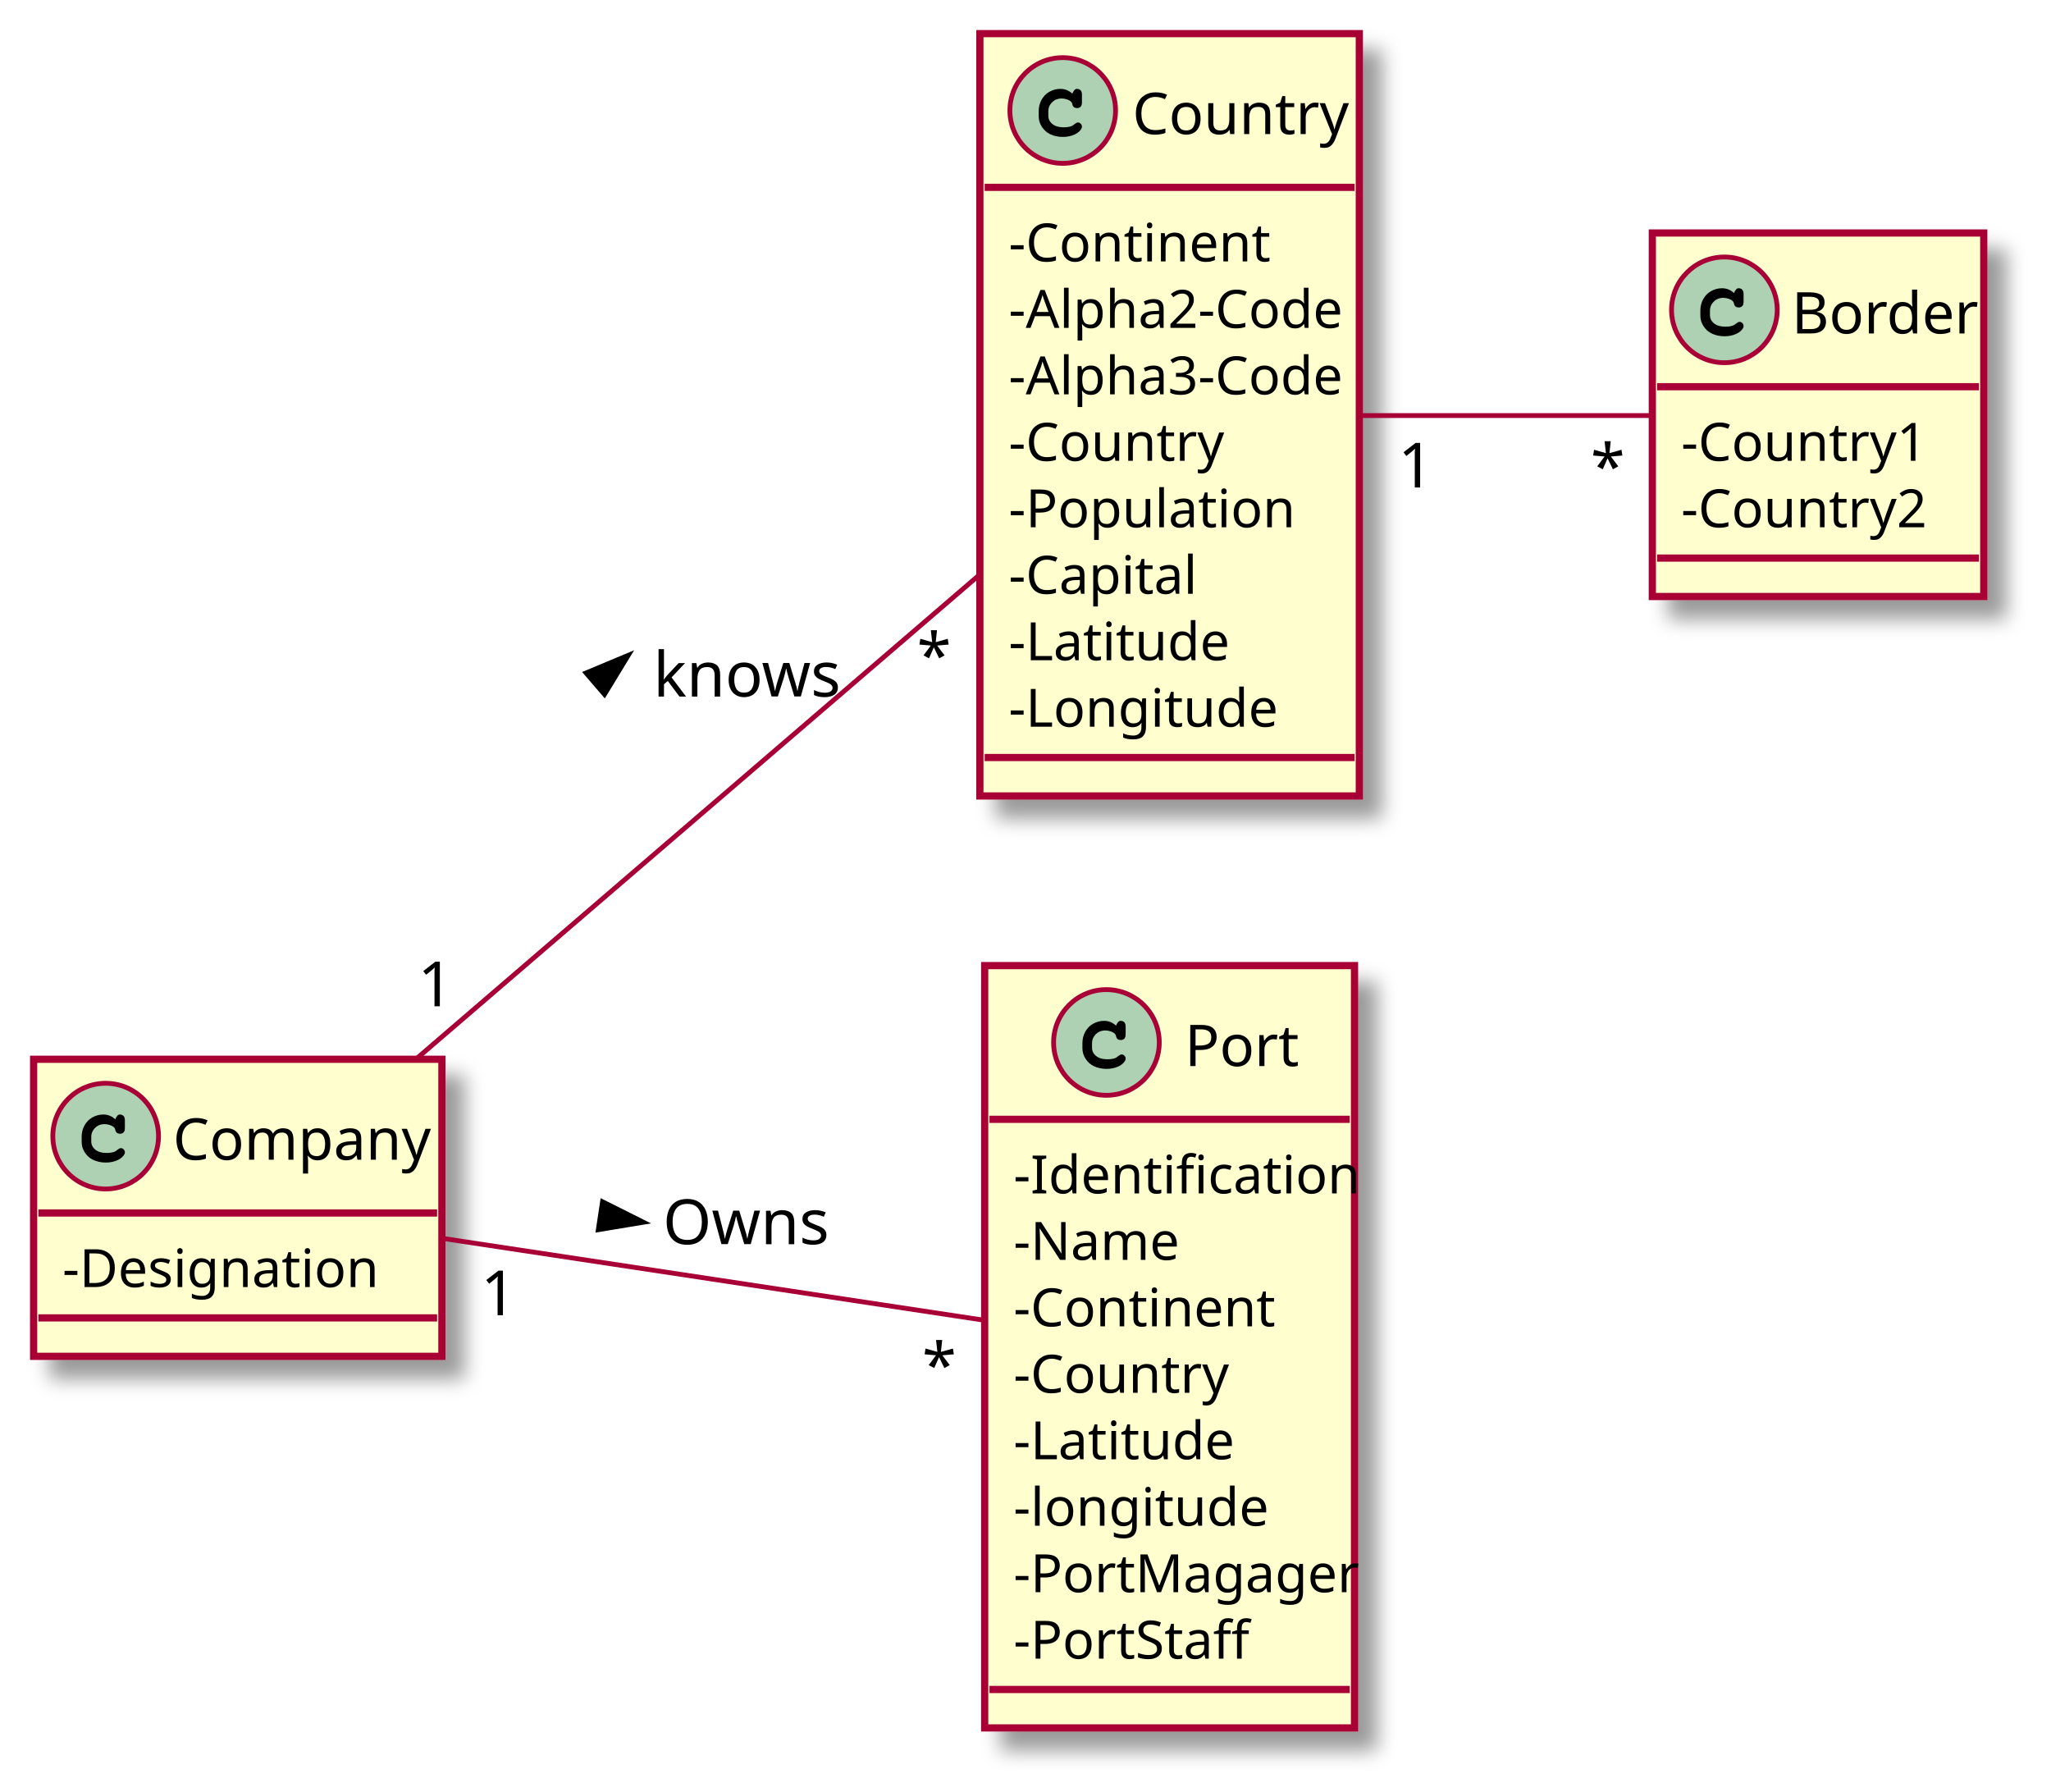
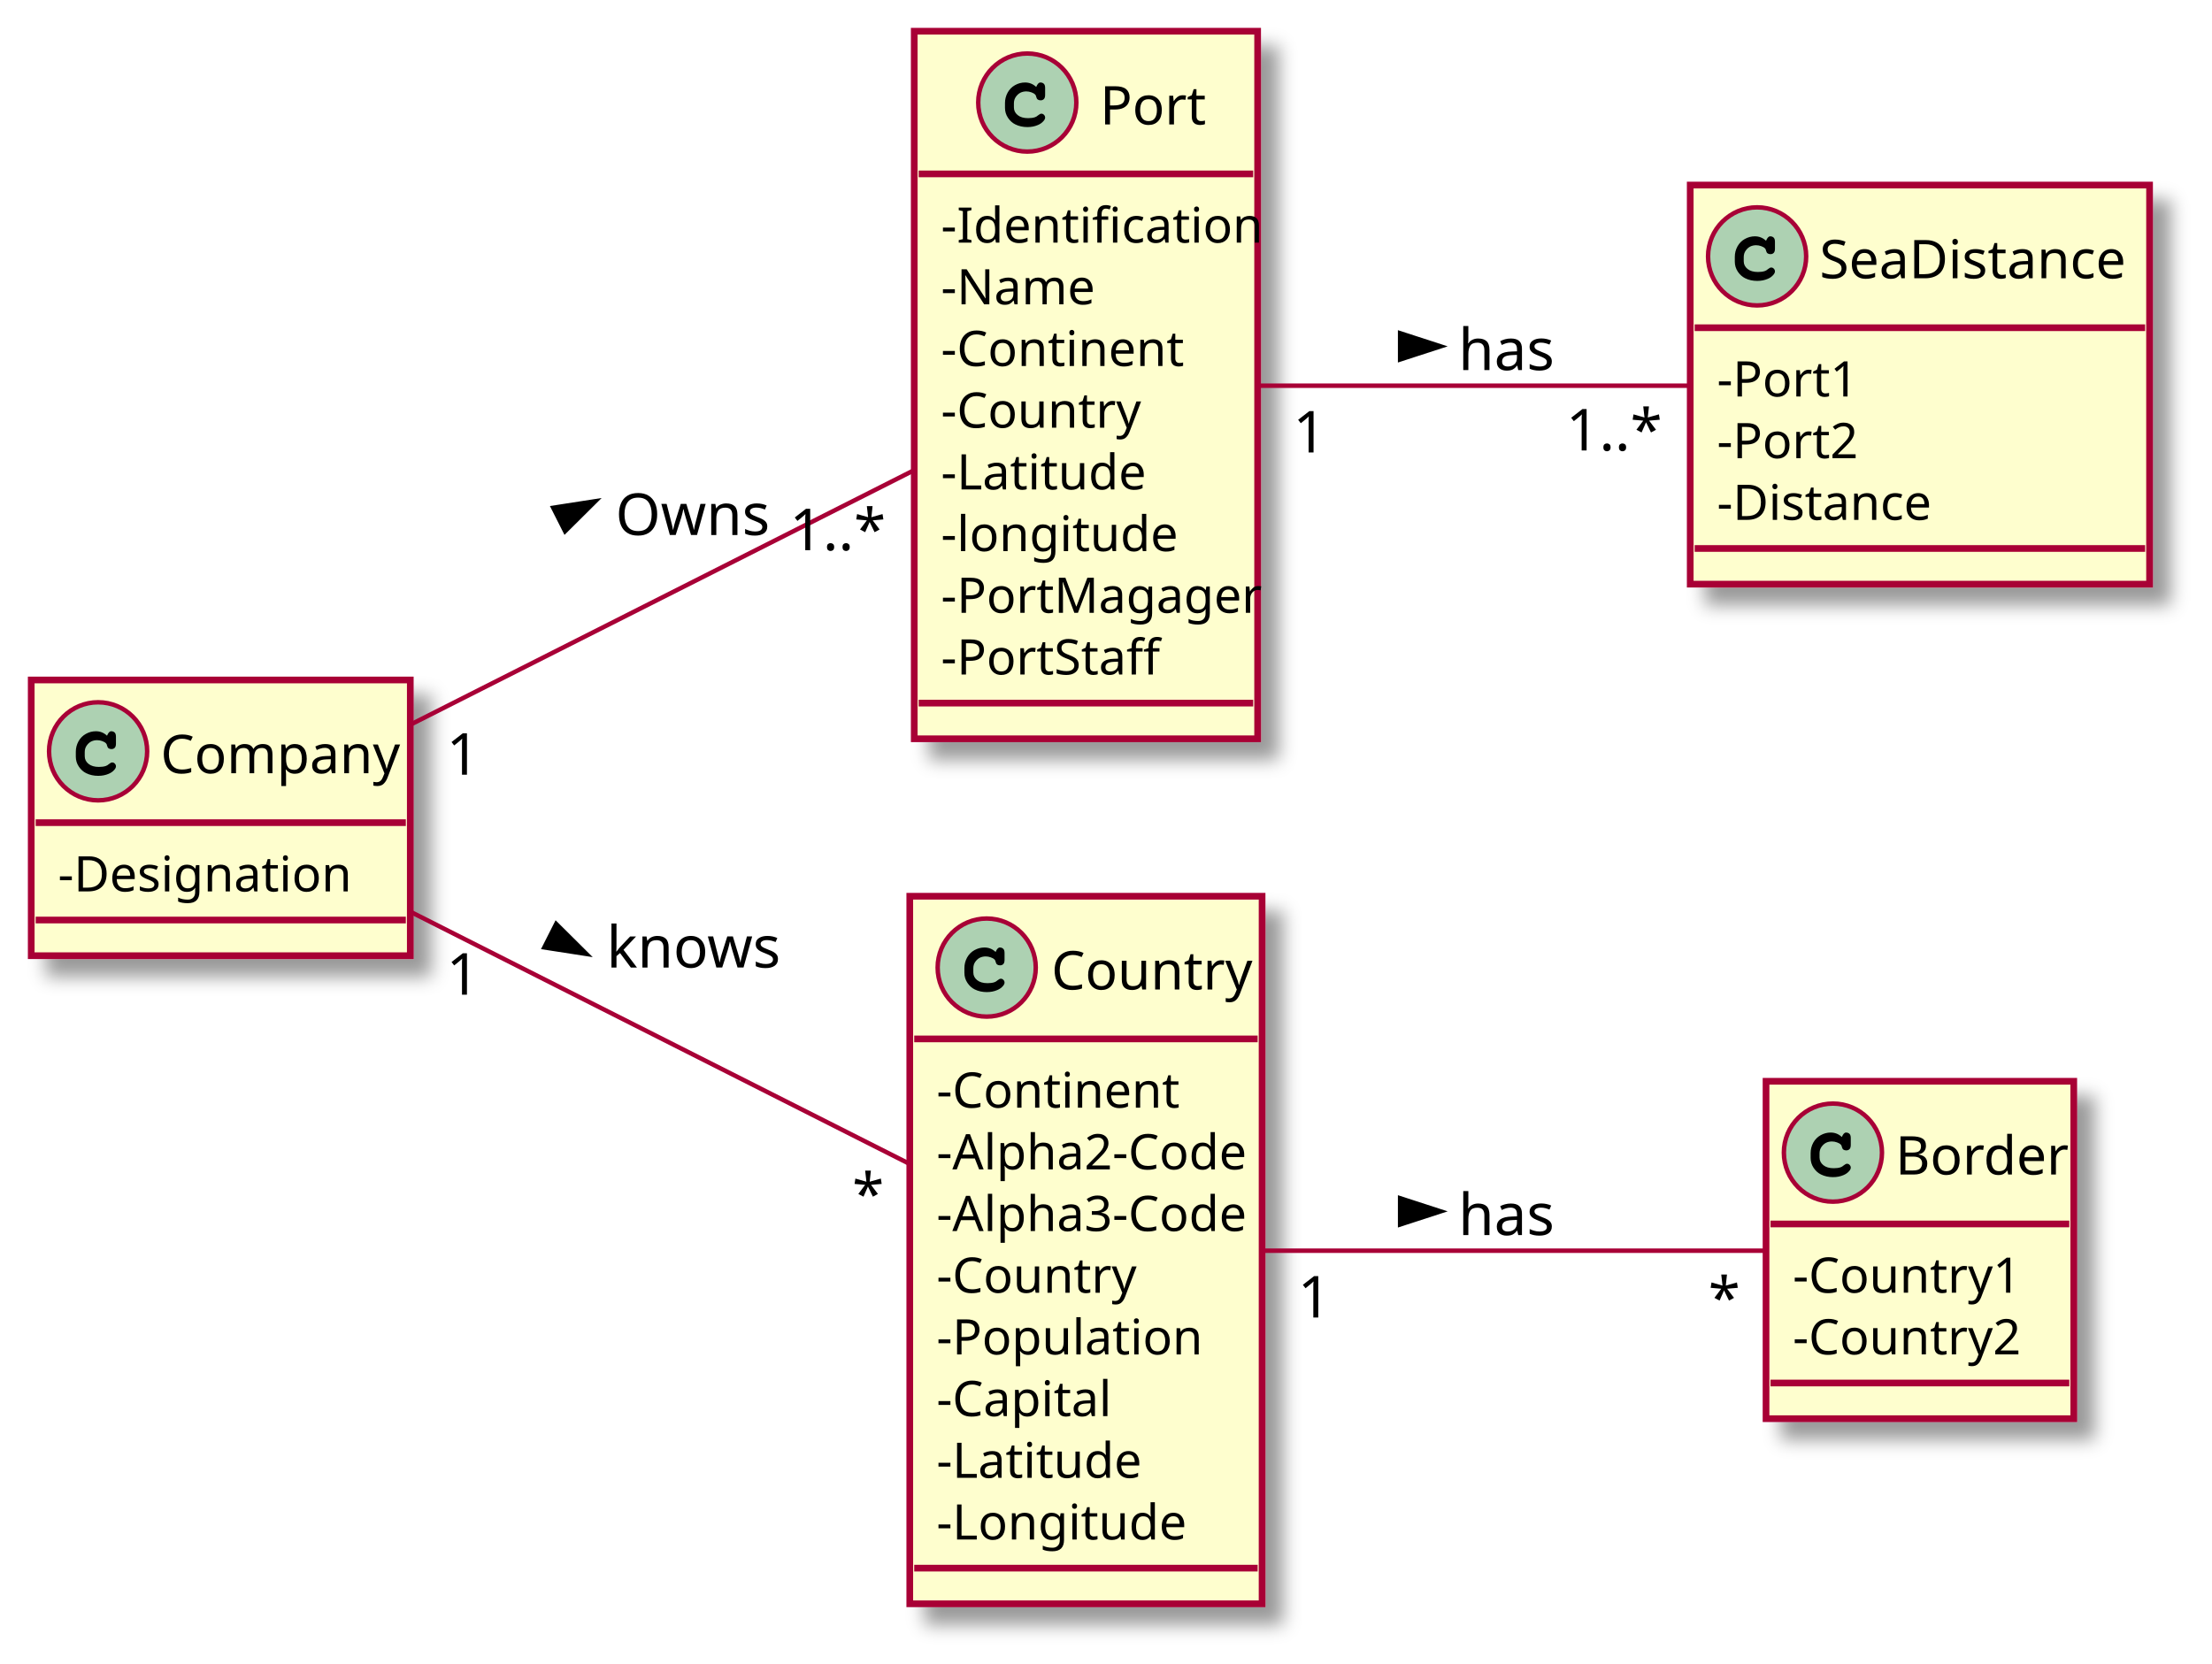
- <svg xmlns="http://www.w3.org/2000/svg" contentScriptType="application/ecmascript" contentStyleType="text/css" height="373px" preserveAspectRatio="none" style="width:427px;height:373px;" version="1.1" viewBox="0 0 427 373" width="427px" zoomAndPan="magnify">
+ <svg xmlns="http://www.w3.org/2000/svg" contentScriptType="application/ecmascript" contentStyleType="text/css" height="373px" preserveAspectRatio="none" style="width:496px;height:373px;" version="1.1" viewBox="0 0 496 373" width="496px" zoomAndPan="magnify">
  <defs>
-     <filter height="300%" id="fsh2j46h65yg" width="300%" x="-1" y="-1">
+     <filter height="300%" id="fgh285io024bf" width="300%" x="-1" y="-1">
      <feGaussianBlur result="blurOut" stdDeviation="2.0" />
      <feColorMatrix in="blurOut" result="blurOut2" type="matrix" values="0 0 0 0 0 0 0 0 0 0 0 0 0 0 0 0 0 0 .4 0" />
      <feOffset dx="4.0" dy="4.0" in="blurOut2" result="blurOut3" />
      <feBlend in="SourceGraphic" in2="blurOut3" mode="normal" />
    </filter>
  </defs>
  <g>
-     <rect codeLine="5" fill="#FEFECE" filter="url(#fsh2j46h65yg)" height="61.836" id="Company" style="stroke:#A80036;stroke-width:1.5;" width="85" x="7" y="220.5" />
-     <ellipse cx="22" cy="236.5" fill="#ADD1B2" rx="11" ry="11" style="stroke:#A80036;stroke-width:1.0;" />
-     <path d="M24,233 Q24.203,232.5 24.438,232.25 Q24.672,232 24.938,232 Q25.406,232 25.703,232.281 Q26,232.562 26,233.219 L26,234.781 Q26,235.438 25.719,235.719 Q25.438,236 25,236 Q24.609,236 24.359,235.828 Q24.109,235.656 24,235.203 Q23.953,234.891 23.781,234.719 Q23.469,234.391 22.906,234.203 Q22.344,234 21.781,234 Q21.078,234 20.484,234.281 Q19.906,234.562 19.453,235.188 Q19,235.812 19,236.672 L19,237.594 Q19,238.625 19.844,239.312 Q20.688,240 22.188,240 Q23.078,240 23.703,239.797 Q24.062,239.688 24.469,239.328 Q24.734,239.125 24.875,239.062 Q25.016,239 25.188,239 Q25.516,239 25.75,239.266 Q26,239.516 26,239.875 Q26,240.219 25.656,240.625 Q25.156,241.219 24.359,241.547 Q23.312,242 22.031,242 Q20.531,242 19.328,241.406 Q18.359,240.938 17.672,239.922 Q17,238.906 17,237.703 L17,236.609 Q17,235.359 17.594,234.266 Q18.203,233.172 19.25,232.594 Q20.312,232 21.5,232 Q22.219,232 22.844,232.25 Q23.469,232.5 24,233 Z " fill="#000000" />
-     <text fill="#000000" font-family="sans-serif" font-size="12" lengthAdjust="spacing" textLength="53" x="36" y="241.41">Company</text>
-     <line style="stroke:#A80036;stroke-width:1.5;" x1="8" x2="91" y1="252.5" y2="252.5" />
-     <text fill="#000000" font-family="sans-serif" font-size="11" lengthAdjust="spacing" textLength="60" x="13" y="267.919">-Designation</text>
-     <line style="stroke:#A80036;stroke-width:1.5;" x1="8" x2="91" y1="274.336" y2="274.336" />
-     <rect codeLine="11" fill="#FEFECE" filter="url(#fsh2j46h65yg)" height="158.688" id="Country" style="stroke:#A80036;stroke-width:1.5;" width="79" x="204" y="7" />
-     <ellipse cx="221.25" cy="23" fill="#ADD1B2" rx="11" ry="11" style="stroke:#A80036;stroke-width:1.0;" />
-     <path d="M223.25,19.5 Q223.453,19 223.688,18.75 Q223.922,18.5 224.188,18.5 Q224.656,18.5 224.953,18.781 Q225.25,19.062 225.25,19.719 L225.25,21.281 Q225.25,21.938 224.969,22.219 Q224.688,22.5 224.25,22.5 Q223.859,22.5 223.609,22.328 Q223.359,22.156 223.25,21.703 Q223.203,21.391 223.031,21.219 Q222.719,20.891 222.156,20.703 Q221.594,20.5 221.031,20.5 Q220.328,20.5 219.734,20.781 Q219.156,21.062 218.703,21.688 Q218.25,22.312 218.25,23.172 L218.25,24.094 Q218.25,25.125 219.094,25.812 Q219.938,26.5 221.438,26.5 Q222.328,26.5 222.953,26.297 Q223.312,26.188 223.719,25.828 Q223.984,25.625 224.125,25.562 Q224.266,25.5 224.438,25.5 Q224.766,25.5 225,25.766 Q225.25,26.016 225.25,26.375 Q225.25,26.719 224.906,27.125 Q224.406,27.719 223.609,28.047 Q222.562,28.5 221.281,28.5 Q219.781,28.5 218.578,27.906 Q217.609,27.438 216.922,26.422 Q216.25,25.406 216.25,24.203 L216.25,23.109 Q216.25,21.859 216.844,20.766 Q217.453,19.672 218.5,19.094 Q219.562,18.5 220.75,18.5 Q221.469,18.5 222.094,18.75 Q222.719,19 223.25,19.5 Z " fill="#000000" />
-     <text fill="#000000" font-family="sans-serif" font-size="12" lengthAdjust="spacing" textLength="42" x="235.75" y="27.91">Country</text>
-     <line style="stroke:#A80036;stroke-width:1.5;" x1="205" x2="282" y1="39" y2="39" />
-     <text fill="#000000" font-family="sans-serif" font-size="11" lengthAdjust="spacing" textLength="49" x="210" y="54.419">-Continent</text>
-     <text fill="#000000" font-family="sans-serif" font-size="11" lengthAdjust="spacing" textLength="67" x="210" y="68.255">-Alpha2-Code</text>
-     <text fill="#000000" font-family="sans-serif" font-size="11" lengthAdjust="spacing" textLength="67" x="210" y="82.091">-Alpha3-Code</text>
-     <text fill="#000000" font-family="sans-serif" font-size="11" lengthAdjust="spacing" textLength="42" x="210" y="95.927">-Country</text>
-     <text fill="#000000" font-family="sans-serif" font-size="11" lengthAdjust="spacing" textLength="53" x="210" y="109.763">-Population</text>
-     <text fill="#000000" font-family="sans-serif" font-size="11" lengthAdjust="spacing" textLength="36" x="210" y="123.599">-Capital</text>
-     <text fill="#000000" font-family="sans-serif" font-size="11" lengthAdjust="spacing" textLength="42" x="210" y="137.435">-Latitude</text>
-     <text fill="#000000" font-family="sans-serif" font-size="11" lengthAdjust="spacing" textLength="51" x="210" y="151.27">-Longitude</text>
-     <line style="stroke:#A80036;stroke-width:1.5;" x1="205" x2="282" y1="157.688" y2="157.688" />
-     <rect codeLine="22" fill="#FEFECE" filter="url(#fsh2j46h65yg)" height="75.672" id="Border" style="stroke:#A80036;stroke-width:1.5;" width="69" x="344" y="48.5" />
-     <ellipse cx="359" cy="64.5" fill="#ADD1B2" rx="11" ry="11" style="stroke:#A80036;stroke-width:1.0;" />
-     <path d="M361,61 Q361.203,60.5 361.438,60.25 Q361.672,60 361.938,60 Q362.406,60 362.703,60.281 Q363,60.562 363,61.219 L363,62.781 Q363,63.438 362.719,63.719 Q362.438,64 362,64 Q361.609,64 361.359,63.828 Q361.109,63.656 361,63.203 Q360.953,62.891 360.781,62.719 Q360.469,62.391 359.906,62.203 Q359.344,62 358.781,62 Q358.078,62 357.484,62.281 Q356.906,62.562 356.453,63.188 Q356,63.812 356,64.672 L356,65.594 Q356,66.625 356.844,67.312 Q357.688,68 359.188,68 Q360.078,68 360.703,67.797 Q361.062,67.688 361.469,67.328 Q361.734,67.125 361.875,67.062 Q362.016,67 362.188,67 Q362.516,67 362.75,67.266 Q363,67.516 363,67.875 Q363,68.219 362.656,68.625 Q362.156,69.219 361.359,69.547 Q360.312,70 359.031,70 Q357.531,70 356.328,69.406 Q355.359,68.938 354.672,67.922 Q354,66.906 354,65.703 L354,64.609 Q354,63.359 354.594,62.266 Q355.203,61.172 356.25,60.594 Q357.312,60 358.5,60 Q359.219,60 359.844,60.25 Q360.469,60.5 361,61 Z " fill="#000000" />
-     <text fill="#000000" font-family="sans-serif" font-size="12" lengthAdjust="spacing" textLength="37" x="373" y="69.41">Border</text>
-     <line style="stroke:#A80036;stroke-width:1.5;" x1="345" x2="412" y1="80.5" y2="80.5" />
-     <text fill="#000000" font-family="sans-serif" font-size="11" lengthAdjust="spacing" textLength="48" x="350" y="95.919">-Country1</text>
-     <text fill="#000000" font-family="sans-serif" font-size="11" lengthAdjust="spacing" textLength="48" x="350" y="109.755">-Country2</text>
-     <line style="stroke:#A80036;stroke-width:1.5;" x1="345" x2="412" y1="116.172" y2="116.172" />
-     <rect codeLine="27" fill="#FEFECE" filter="url(#fsh2j46h65yg)" height="158.688" id="Port" style="stroke:#A80036;stroke-width:1.5;" width="77" x="205" y="201" />
-     <ellipse cx="230.35" cy="217" fill="#ADD1B2" rx="11" ry="11" style="stroke:#A80036;stroke-width:1.0;" />
-     <path d="M232.35,213.5 Q232.553,213 232.787,212.75 Q233.022,212.5 233.287,212.5 Q233.756,212.5 234.053,212.781 Q234.35,213.062 234.35,213.719 L234.35,215.281 Q234.35,215.938 234.069,216.219 Q233.787,216.5 233.35,216.5 Q232.959,216.5 232.709,216.328 Q232.459,216.156 232.35,215.703 Q232.303,215.391 232.131,215.219 Q231.819,214.891 231.256,214.703 Q230.694,214.5 230.131,214.5 Q229.428,214.5 228.834,214.781 Q228.256,215.062 227.803,215.688 Q227.35,216.312 227.35,217.172 L227.35,218.094 Q227.35,219.125 228.194,219.812 Q229.037,220.5 230.537,220.5 Q231.428,220.5 232.053,220.297 Q232.412,220.188 232.819,219.828 Q233.084,219.625 233.225,219.562 Q233.366,219.5 233.537,219.5 Q233.866,219.5 234.1,219.766 Q234.35,220.016 234.35,220.375 Q234.35,220.719 234.006,221.125 Q233.506,221.719 232.709,222.047 Q231.662,222.5 230.381,222.5 Q228.881,222.5 227.678,221.906 Q226.709,221.438 226.022,220.422 Q225.35,219.406 225.35,218.203 L225.35,217.109 Q225.35,215.859 225.944,214.766 Q226.553,213.672 227.6,213.094 Q228.662,212.5 229.85,212.5 Q230.569,212.5 231.194,212.75 Q231.819,213 232.35,213.5 Z " fill="#000000" />
-     <text fill="#000000" font-family="sans-serif" font-size="12" lengthAdjust="spacing" textLength="22" x="246.65" y="221.91">Port</text>
-     <line style="stroke:#A80036;stroke-width:1.5;" x1="206" x2="281" y1="233" y2="233" />
-     <text fill="#000000" font-family="sans-serif" font-size="11" lengthAdjust="spacing" textLength="64" x="211" y="248.419">-Identification</text>
-     <text fill="#000000" font-family="sans-serif" font-size="11" lengthAdjust="spacing" textLength="31" x="211" y="262.255">-Name</text>
-     <text fill="#000000" font-family="sans-serif" font-size="11" lengthAdjust="spacing" textLength="49" x="211" y="276.091">-Continent</text>
-     <text fill="#000000" font-family="sans-serif" font-size="11" lengthAdjust="spacing" textLength="42" x="211" y="289.927">-Country</text>
-     <text fill="#000000" font-family="sans-serif" font-size="11" lengthAdjust="spacing" textLength="42" x="211" y="303.763">-Latitude</text>
-     <text fill="#000000" font-family="sans-serif" font-size="11" lengthAdjust="spacing" textLength="47" x="211" y="317.599">-longitude</text>
-     <text fill="#000000" font-family="sans-serif" font-size="11" lengthAdjust="spacing" textLength="65" x="211" y="331.435">-PortMagager</text>
-     <text fill="#000000" font-family="sans-serif" font-size="11" lengthAdjust="spacing" textLength="47" x="211" y="345.271">-PortStaff</text>
-     <line style="stroke:#A80036;stroke-width:1.5;" x1="206" x2="281" y1="351.688" y2="351.688" />
-     <path codeLine="38" d="M92.16,257.79 C125.69,262.86 172.4,269.91 204.82,274.81 " fill="none" id="Company-Port" style="stroke:#A80036;stroke-width:1.0;" />
-     <polygon fill="#000000" points="133.944,254.423,125.439,250.166,124.561,255.977,133.944,254.423" style="stroke:#000000;stroke-width:1.0;" />
-     <text fill="#000000" font-family="sans-serif" font-size="13" lengthAdjust="spacing" textLength="33" x="138" y="258.995">Owns</text>
-     <text fill="#000000" font-family="sans-serif" font-size="13" lengthAdjust="spacing" textLength="7" x="100.094" y="273.786">1</text>
-     <text fill="#000000" font-family="sans-serif" font-size="13" lengthAdjust="spacing" textLength="5" x="191.97" y="288.809">*</text>
-     <path codeLine="39" d="M86.61,220.46 C120.07,191.71 169.69,149.07 203.91,119.66 " fill="none" id="Company-Country" style="stroke:#A80036;stroke-width:1.0;" />
-     <polygon fill="#000000" points="130.792,136.417,122.017,140.083,125.847,144.541,130.792,136.417" style="stroke:#000000;stroke-width:1.0;" />
-     <text fill="#000000" font-family="sans-serif" font-size="13" lengthAdjust="spacing" textLength="37" x="136" y="144.995">knows</text>
-     <text fill="#000000" font-family="sans-serif" font-size="13" lengthAdjust="spacing" textLength="7" x="86.962" y="209.471">1</text>
-     <text fill="#000000" font-family="sans-serif" font-size="13" lengthAdjust="spacing" textLength="5" x="190.887" y="141.065">*</text>
-     <path codeLine="40" d="M283.33,86.5 C302.49,86.5 325.4,86.5 343.82,86.5 " fill="none" id="Country-Border" style="stroke:#A80036;stroke-width:1.0;" />
-     <text fill="#000000" font-family="sans-serif" font-size="13" lengthAdjust="spacing" textLength="7" x="291.048" y="101.479">1</text>
-     <text fill="#000000" font-family="sans-serif" font-size="13" lengthAdjust="spacing" textLength="5" x="331.152" y="101.715">*</text>
+     <rect codeLine="7" fill="#FEFECE" filter="url(#fgh285io024bf)" height="61.836" id="Company" style="stroke:#A80036;stroke-width:1.5;" width="85" x="7" y="152.5" />
+     <ellipse cx="22" cy="168.5" fill="#ADD1B2" rx="11" ry="11" style="stroke:#A80036;stroke-width:1.0;" />
+     <path d="M24,165 Q24.203,164.5 24.438,164.25 Q24.672,164 24.938,164 Q25.406,164 25.703,164.281 Q26,164.562 26,165.219 L26,166.781 Q26,167.438 25.719,167.719 Q25.438,168 25,168 Q24.609,168 24.359,167.828 Q24.109,167.656 24,167.203 Q23.953,166.891 23.781,166.719 Q23.469,166.391 22.906,166.203 Q22.344,166 21.781,166 Q21.078,166 20.484,166.281 Q19.906,166.562 19.453,167.188 Q19,167.812 19,168.672 L19,169.594 Q19,170.625 19.844,171.312 Q20.688,172 22.188,172 Q23.078,172 23.703,171.797 Q24.062,171.688 24.469,171.328 Q24.734,171.125 24.875,171.062 Q25.016,171 25.188,171 Q25.516,171 25.75,171.266 Q26,171.516 26,171.875 Q26,172.219 25.656,172.625 Q25.156,173.219 24.359,173.547 Q23.312,174 22.031,174 Q20.531,174 19.328,173.406 Q18.359,172.938 17.672,171.922 Q17,170.906 17,169.703 L17,168.609 Q17,167.359 17.594,166.266 Q18.203,165.172 19.25,164.594 Q20.312,164 21.5,164 Q22.219,164 22.844,164.25 Q23.469,164.5 24,165 Z " fill="#000000" />
+     <text fill="#000000" font-family="sans-serif" font-size="12" lengthAdjust="spacing" textLength="53" x="36" y="173.41">Company</text>
+     <line style="stroke:#A80036;stroke-width:1.5;" x1="8" x2="91" y1="184.5" y2="184.5" />
+     <text fill="#000000" font-family="sans-serif" font-size="11" lengthAdjust="spacing" textLength="60" x="13" y="199.919">-Designation</text>
+     <line style="stroke:#A80036;stroke-width:1.5;" x1="8" x2="91" y1="206.336" y2="206.336" />
+     <rect codeLine="11" fill="#FEFECE" filter="url(#fgh285io024bf)" height="158.688" id="Port" style="stroke:#A80036;stroke-width:1.5;" width="77" x="205" y="7" />
+     <ellipse cx="230.35" cy="23" fill="#ADD1B2" rx="11" ry="11" style="stroke:#A80036;stroke-width:1.0;" />
+     <path d="M232.35,19.5 Q232.553,19 232.787,18.75 Q233.022,18.5 233.287,18.5 Q233.756,18.5 234.053,18.781 Q234.35,19.062 234.35,19.719 L234.35,21.281 Q234.35,21.938 234.069,22.219 Q233.787,22.5 233.35,22.5 Q232.959,22.5 232.709,22.328 Q232.459,22.156 232.35,21.703 Q232.303,21.391 232.131,21.219 Q231.819,20.891 231.256,20.703 Q230.694,20.5 230.131,20.5 Q229.428,20.5 228.834,20.781 Q228.256,21.062 227.803,21.688 Q227.35,22.312 227.35,23.172 L227.35,24.094 Q227.35,25.125 228.194,25.812 Q229.037,26.5 230.537,26.5 Q231.428,26.5 232.053,26.297 Q232.412,26.188 232.819,25.828 Q233.084,25.625 233.225,25.562 Q233.366,25.5 233.537,25.5 Q233.866,25.5 234.1,25.766 Q234.35,26.016 234.35,26.375 Q234.35,26.719 234.006,27.125 Q233.506,27.719 232.709,28.047 Q231.662,28.5 230.381,28.5 Q228.881,28.5 227.678,27.906 Q226.709,27.438 226.022,26.422 Q225.35,25.406 225.35,24.203 L225.35,23.109 Q225.35,21.859 225.944,20.766 Q226.553,19.672 227.6,19.094 Q228.662,18.5 229.85,18.5 Q230.569,18.5 231.194,18.75 Q231.819,19 232.35,19.5 Z " fill="#000000" />
+     <text fill="#000000" font-family="sans-serif" font-size="12" lengthAdjust="spacing" textLength="22" x="246.65" y="27.91">Port</text>
+     <line style="stroke:#A80036;stroke-width:1.5;" x1="206" x2="281" y1="39" y2="39" />
+     <text fill="#000000" font-family="sans-serif" font-size="11" lengthAdjust="spacing" textLength="64" x="211" y="54.419">-Identification</text>
+     <text fill="#000000" font-family="sans-serif" font-size="11" lengthAdjust="spacing" textLength="31" x="211" y="68.255">-Name</text>
+     <text fill="#000000" font-family="sans-serif" font-size="11" lengthAdjust="spacing" textLength="49" x="211" y="82.091">-Continent</text>
+     <text fill="#000000" font-family="sans-serif" font-size="11" lengthAdjust="spacing" textLength="42" x="211" y="95.927">-Country</text>
+     <text fill="#000000" font-family="sans-serif" font-size="11" lengthAdjust="spacing" textLength="42" x="211" y="109.763">-Latitude</text>
+     <text fill="#000000" font-family="sans-serif" font-size="11" lengthAdjust="spacing" textLength="47" x="211" y="123.599">-longitude</text>
+     <text fill="#000000" font-family="sans-serif" font-size="11" lengthAdjust="spacing" textLength="65" x="211" y="137.435">-PortMagager</text>
+     <text fill="#000000" font-family="sans-serif" font-size="11" lengthAdjust="spacing" textLength="47" x="211" y="151.27">-PortStaff</text>
+     <line style="stroke:#A80036;stroke-width:1.5;" x1="206" x2="281" y1="157.688" y2="157.688" />
+     <rect codeLine="22" fill="#FEFECE" filter="url(#fgh285io024bf)" height="89.508" id="SeaDistance" style="stroke:#A80036;stroke-width:1.5;" width="103" x="379" y="41.5" />
+     <ellipse cx="394" cy="57.5" fill="#ADD1B2" rx="11" ry="11" style="stroke:#A80036;stroke-width:1.0;" />
+     <path d="M396,54 Q396.203,53.5 396.438,53.25 Q396.672,53 396.938,53 Q397.406,53 397.703,53.281 Q398,53.562 398,54.219 L398,55.781 Q398,56.438 397.719,56.719 Q397.438,57 397,57 Q396.609,57 396.359,56.828 Q396.109,56.656 396,56.203 Q395.953,55.891 395.781,55.719 Q395.469,55.391 394.906,55.203 Q394.344,55 393.781,55 Q393.078,55 392.484,55.281 Q391.906,55.562 391.453,56.188 Q391,56.812 391,57.672 L391,58.594 Q391,59.625 391.844,60.312 Q392.688,61 394.188,61 Q395.078,61 395.703,60.797 Q396.062,60.688 396.469,60.328 Q396.734,60.125 396.875,60.062 Q397.016,60 397.188,60 Q397.516,60 397.75,60.266 Q398,60.516 398,60.875 Q398,61.219 397.656,61.625 Q397.156,62.219 396.359,62.547 Q395.312,63 394.031,63 Q392.531,63 391.328,62.406 Q390.359,61.938 389.672,60.922 Q389,59.906 389,58.703 L389,57.609 Q389,56.359 389.594,55.266 Q390.203,54.172 391.25,53.594 Q392.312,53 393.5,53 Q394.219,53 394.844,53.25 Q395.469,53.5 396,54 Z " fill="#000000" />
+     <text fill="#000000" font-family="sans-serif" font-size="12" lengthAdjust="spacing" textLength="71" x="408" y="62.41">SeaDistance</text>
+     <line style="stroke:#A80036;stroke-width:1.5;" x1="380" x2="481" y1="73.5" y2="73.5" />
+     <text fill="#000000" font-family="sans-serif" font-size="11" lengthAdjust="spacing" textLength="29" x="385" y="88.919">-Port1</text>
+     <text fill="#000000" font-family="sans-serif" font-size="11" lengthAdjust="spacing" textLength="29" x="385" y="102.755">-Port2</text>
+     <text fill="#000000" font-family="sans-serif" font-size="11" lengthAdjust="spacing" textLength="46" x="385" y="116.591">-Distance</text>
+     <line style="stroke:#A80036;stroke-width:1.5;" x1="380" x2="481" y1="123.008" y2="123.008" />
+     <rect codeLine="28" fill="#FEFECE" filter="url(#fgh285io024bf)" height="158.688" id="Country" style="stroke:#A80036;stroke-width:1.5;" width="79" x="204" y="201" />
+     <ellipse cx="221.25" cy="217" fill="#ADD1B2" rx="11" ry="11" style="stroke:#A80036;stroke-width:1.0;" />
+     <path d="M223.25,213.5 Q223.453,213 223.688,212.75 Q223.922,212.5 224.188,212.5 Q224.656,212.5 224.953,212.781 Q225.25,213.062 225.25,213.719 L225.25,215.281 Q225.25,215.938 224.969,216.219 Q224.688,216.5 224.25,216.5 Q223.859,216.5 223.609,216.328 Q223.359,216.156 223.25,215.703 Q223.203,215.391 223.031,215.219 Q222.719,214.891 222.156,214.703 Q221.594,214.5 221.031,214.5 Q220.328,214.5 219.734,214.781 Q219.156,215.062 218.703,215.688 Q218.25,216.312 218.25,217.172 L218.25,218.094 Q218.25,219.125 219.094,219.812 Q219.938,220.5 221.438,220.5 Q222.328,220.5 222.953,220.297 Q223.312,220.188 223.719,219.828 Q223.984,219.625 224.125,219.562 Q224.266,219.5 224.438,219.5 Q224.766,219.5 225,219.766 Q225.25,220.016 225.25,220.375 Q225.25,220.719 224.906,221.125 Q224.406,221.719 223.609,222.047 Q222.562,222.5 221.281,222.5 Q219.781,222.5 218.578,221.906 Q217.609,221.438 216.922,220.422 Q216.25,219.406 216.25,218.203 L216.25,217.109 Q216.25,215.859 216.844,214.766 Q217.453,213.672 218.5,213.094 Q219.562,212.5 220.75,212.5 Q221.469,212.5 222.094,212.75 Q222.719,213 223.25,213.5 Z " fill="#000000" />
+     <text fill="#000000" font-family="sans-serif" font-size="12" lengthAdjust="spacing" textLength="42" x="235.75" y="221.91">Country</text>
+     <line style="stroke:#A80036;stroke-width:1.5;" x1="205" x2="282" y1="233" y2="233" />
+     <text fill="#000000" font-family="sans-serif" font-size="11" lengthAdjust="spacing" textLength="49" x="210" y="248.419">-Continent</text>
+     <text fill="#000000" font-family="sans-serif" font-size="11" lengthAdjust="spacing" textLength="67" x="210" y="262.255">-Alpha2-Code</text>
+     <text fill="#000000" font-family="sans-serif" font-size="11" lengthAdjust="spacing" textLength="67" x="210" y="276.091">-Alpha3-Code</text>
+     <text fill="#000000" font-family="sans-serif" font-size="11" lengthAdjust="spacing" textLength="42" x="210" y="289.927">-Country</text>
+     <text fill="#000000" font-family="sans-serif" font-size="11" lengthAdjust="spacing" textLength="53" x="210" y="303.763">-Population</text>
+     <text fill="#000000" font-family="sans-serif" font-size="11" lengthAdjust="spacing" textLength="36" x="210" y="317.599">-Capital</text>
+     <text fill="#000000" font-family="sans-serif" font-size="11" lengthAdjust="spacing" textLength="42" x="210" y="331.435">-Latitude</text>
+     <text fill="#000000" font-family="sans-serif" font-size="11" lengthAdjust="spacing" textLength="51" x="210" y="345.271">-Longitude</text>
+     <line style="stroke:#A80036;stroke-width:1.5;" x1="205" x2="282" y1="351.688" y2="351.688" />
+     <rect codeLine="39" fill="#FEFECE" filter="url(#fgh285io024bf)" height="75.672" id="Border" style="stroke:#A80036;stroke-width:1.5;" width="69" x="396" y="242.5" />
+     <ellipse cx="411" cy="258.5" fill="#ADD1B2" rx="11" ry="11" style="stroke:#A80036;stroke-width:1.0;" />
+     <path d="M413,255 Q413.203,254.5 413.438,254.25 Q413.672,254 413.938,254 Q414.406,254 414.703,254.281 Q415,254.562 415,255.219 L415,256.781 Q415,257.438 414.719,257.719 Q414.438,258 414,258 Q413.609,258 413.359,257.828 Q413.109,257.656 413,257.203 Q412.953,256.891 412.781,256.719 Q412.469,256.391 411.906,256.203 Q411.344,256 410.781,256 Q410.078,256 409.484,256.281 Q408.906,256.562 408.453,257.188 Q408,257.812 408,258.672 L408,259.594 Q408,260.625 408.844,261.312 Q409.688,262 411.188,262 Q412.078,262 412.703,261.797 Q413.062,261.688 413.469,261.328 Q413.734,261.125 413.875,261.062 Q414.016,261 414.188,261 Q414.516,261 414.75,261.266 Q415,261.516 415,261.875 Q415,262.219 414.656,262.625 Q414.156,263.219 413.359,263.547 Q412.312,264 411.031,264 Q409.531,264 408.328,263.406 Q407.359,262.938 406.672,261.922 Q406,260.906 406,259.703 L406,258.609 Q406,257.359 406.594,256.266 Q407.203,255.172 408.25,254.594 Q409.312,254 410.5,254 Q411.219,254 411.844,254.25 Q412.469,254.5 413,255 Z " fill="#000000" />
+     <text fill="#000000" font-family="sans-serif" font-size="12" lengthAdjust="spacing" textLength="37" x="425" y="263.41">Border</text>
+     <line style="stroke:#A80036;stroke-width:1.5;" x1="397" x2="464" y1="274.5" y2="274.5" />
+     <text fill="#000000" font-family="sans-serif" font-size="11" lengthAdjust="spacing" textLength="48" x="402" y="289.919">-Country1</text>
+     <text fill="#000000" font-family="sans-serif" font-size="11" lengthAdjust="spacing" textLength="48" x="402" y="303.755">-Country2</text>
+     <line style="stroke:#A80036;stroke-width:1.5;" x1="397" x2="464" y1="310.172" y2="310.172" />
+     <path codeLine="44" d="M92.16,162.45 C125.69,145.51 172.4,121.91 204.82,105.53 " fill="none" id="Company-Port" style="stroke:#A80036;stroke-width:1.0;" />
+     <polygon fill="#000000" points="133.463,112.421,124.064,113.877,126.715,119.123,133.463,112.421" style="stroke:#000000;stroke-width:1.0;" />
+     <text fill="#000000" font-family="sans-serif" font-size="13" lengthAdjust="spacing" textLength="33" x="138" y="119.995">Owns</text>
+     <text fill="#000000" font-family="sans-serif" font-size="13" lengthAdjust="spacing" textLength="7" x="100.094" y="173.746">1</text>
+     <text fill="#000000" font-family="sans-serif" font-size="13" lengthAdjust="spacing" textLength="20" x="177.062" y="123.386">1..*</text>
+     <path codeLine="45" d="M92.16,204.55 C125.36,221.32 171.48,244.62 203.86,260.98 " fill="none" id="Company-Country" style="stroke:#A80036;stroke-width:1.0;" />
+     <polygon fill="#000000" points="131.463,213.93,124.715,207.229,122.064,212.475,131.463,213.93" style="stroke:#000000;stroke-width:1.0;" />
+     <text fill="#000000" font-family="sans-serif" font-size="13" lengthAdjust="spacing" textLength="37" x="136" y="216.995">knows</text>
+     <text fill="#000000" font-family="sans-serif" font-size="13" lengthAdjust="spacing" textLength="7" x="100.094" y="223.082">1</text>
+     <text fill="#000000" font-family="sans-serif" font-size="13" lengthAdjust="spacing" textLength="5" x="191.09" y="272.412">*</text>
+     <path codeLine="46" d="M283.28,280.5 C316.55,280.5 364.01,280.5 395.74,280.5 " fill="none" id="Country-Border" style="stroke:#A80036;stroke-width:1.0;" />
+     <polygon fill="#000000" points="323,271.676,313.955,268.737,313.955,274.615,323,271.676" style="stroke:#000000;stroke-width:1.0;" />
+     <text fill="#000000" font-family="sans-serif" font-size="13" lengthAdjust="spacing" textLength="21" x="327" y="276.995">has</text>
+     <text fill="#000000" font-family="sans-serif" font-size="13" lengthAdjust="spacing" textLength="7" x="290.989" y="295.479">1</text>
+     <text fill="#000000" font-family="sans-serif" font-size="13" lengthAdjust="spacing" textLength="5" x="383.055" y="295.715">*</text>
+     <path codeLine="47" d="M282.38,86.5 C310.19,86.5 348.24,86.5 378.69,86.5 " fill="none" id="Port-SeaDistance" style="stroke:#A80036;stroke-width:1.0;" />
+     <polygon fill="#000000" points="323,77.676,313.955,74.737,313.955,80.615,323,77.676" style="stroke:#000000;stroke-width:1.0;" />
+     <text fill="#000000" font-family="sans-serif" font-size="13" lengthAdjust="spacing" textLength="21" x="327" y="82.995">has</text>
+     <text fill="#000000" font-family="sans-serif" font-size="13" lengthAdjust="spacing" textLength="7" x="289.929" y="101.479">1</text>
+     <text fill="#000000" font-family="sans-serif" font-size="13" lengthAdjust="spacing" textLength="20" x="351.157" y="101.022">1..*</text>
  </g>
</svg>
